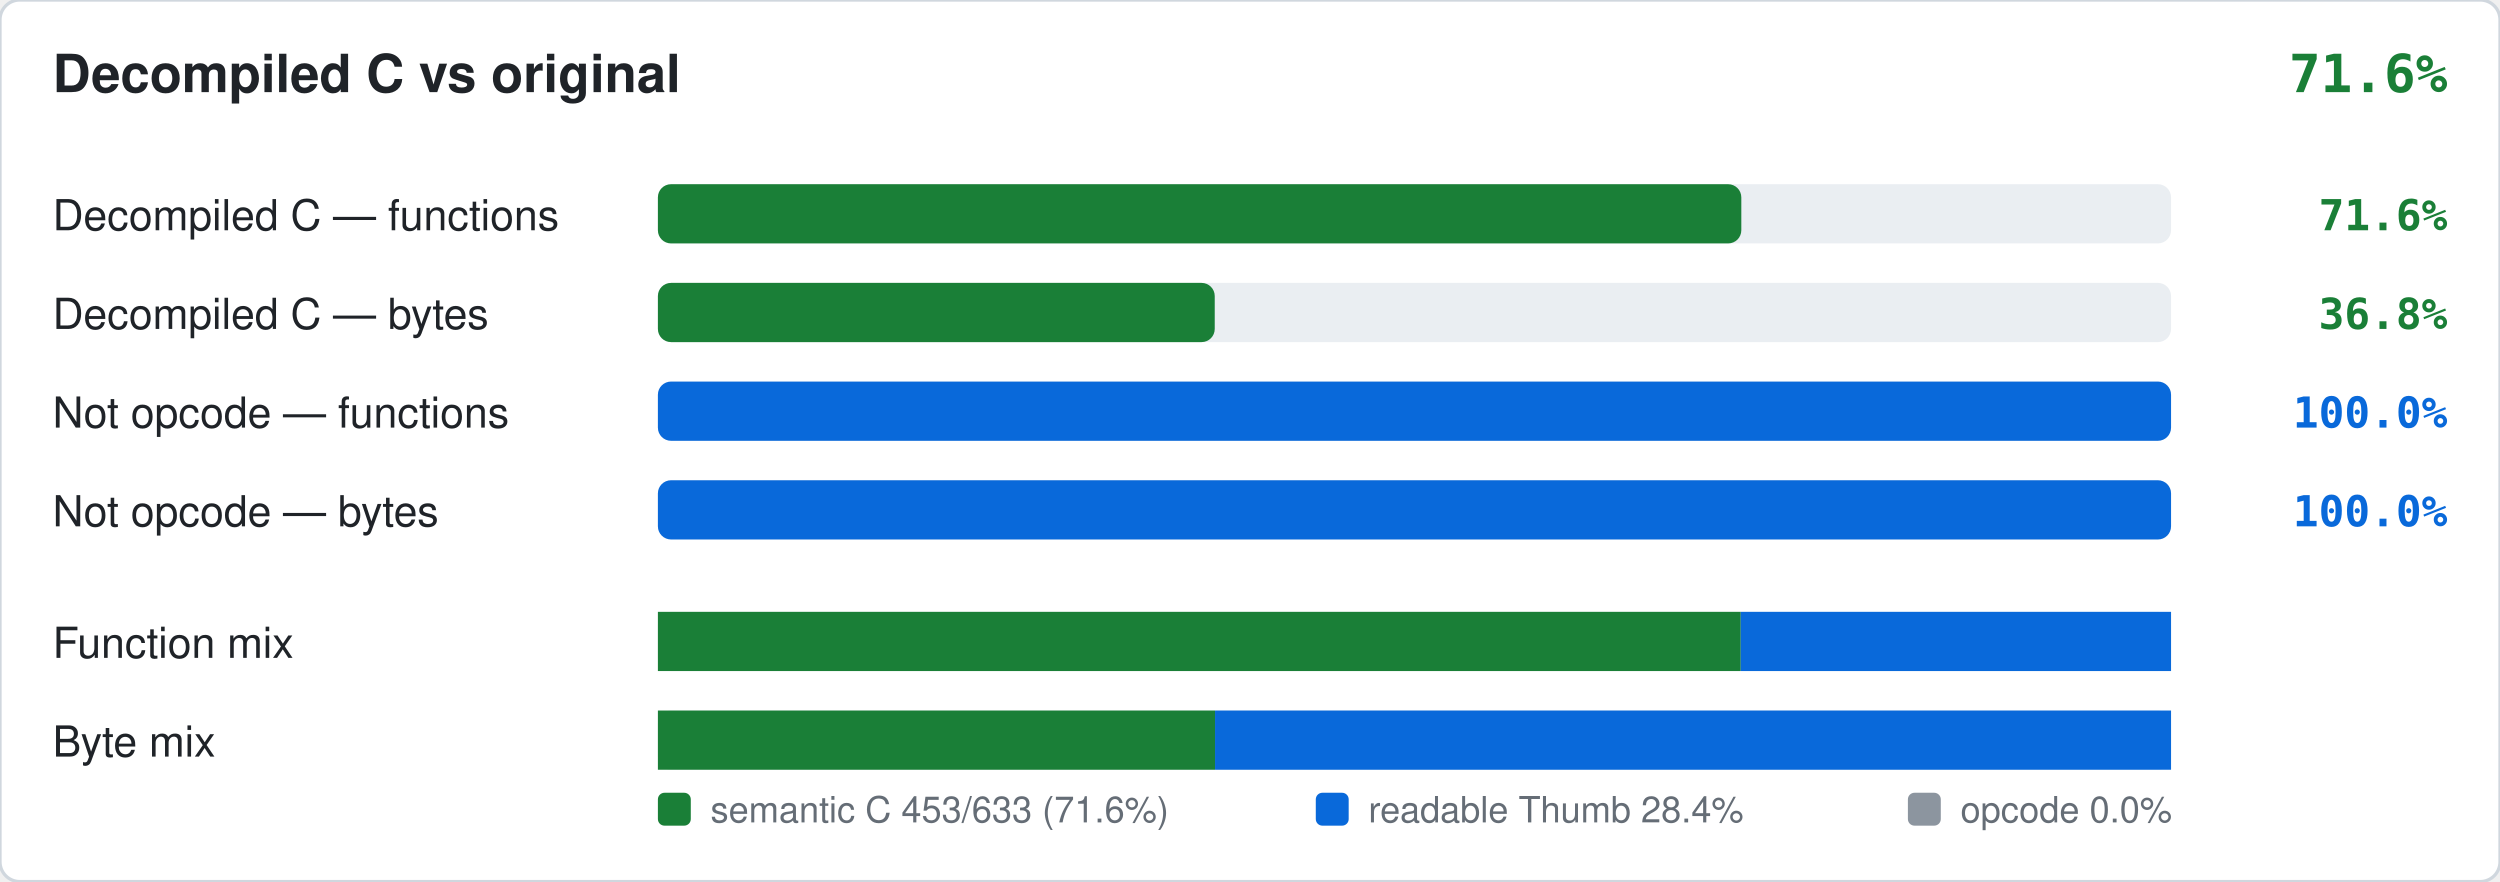
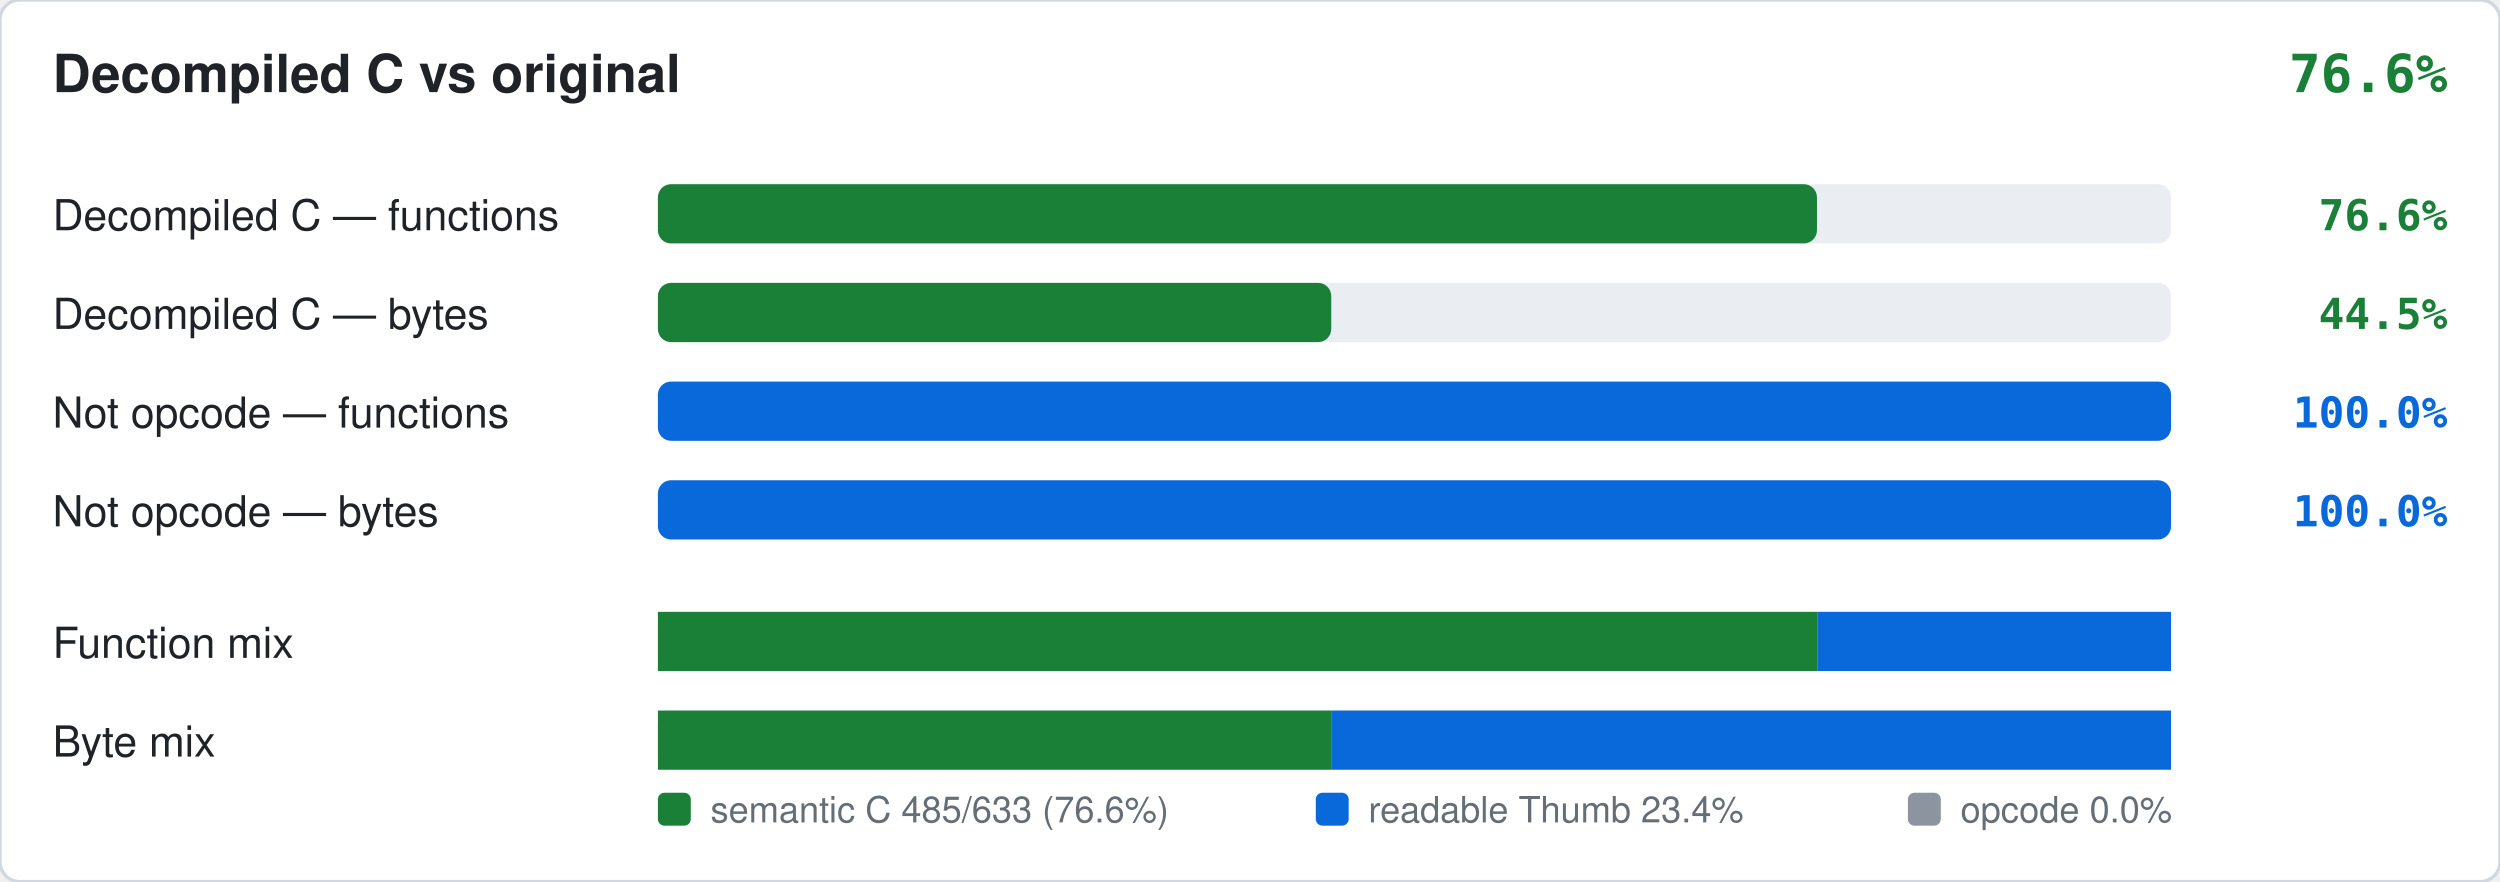
- <svg xmlns="http://www.w3.org/2000/svg" width="760" height="268" viewBox="0 0 760 268" role="img" aria-label="Decompiled C 71.6% functions, 36.8% bytes (453/633, 33,238/90,272)">
+ <svg xmlns="http://www.w3.org/2000/svg" width="760" height="268" viewBox="0 0 760 268" role="img" aria-label="Decompiled C 76.6% functions, 44.5% bytes (485/633, 40,202/90,272)">
  <rect width="760" height="268" rx="6" fill="#ffffff" stroke="#d0d7de" />
  <text x="16" y="28" font-family="-apple-system,BlinkMacSystemFont,Segoe UI,Helvetica,Arial,sans-serif" font-size="16" font-weight="600" fill="#1f2328">Decompiled C vs original</text>
-   <text x="744" y="28" text-anchor="end" font-family="ui-monospace,SFMono-Regular,Menlo,Consolas,monospace" font-size="16" font-weight="700" fill="#1a7f37">71.6%</text>
+   <text x="744" y="28" text-anchor="end" font-family="ui-monospace,SFMono-Regular,Menlo,Consolas,monospace" font-size="16" font-weight="700" fill="#1a7f37">76.6%</text>
  <text x="16" y="70" font-family="-apple-system,BlinkMacSystemFont,Segoe UI,Helvetica,Arial,sans-serif" font-size="13" fill="#1f2328">Decompiled C — functions</text>
  <rect x="200.00" y="56.00" width="460.00" height="18.00" rx="4" fill="#eaeef2" />
-   <rect x="200.00" y="56.00" width="329.36" height="18.00" rx="4" fill="#1a7f37" />
-   <text x="744" y="70" text-anchor="end" font-family="ui-monospace,SFMono-Regular,Menlo,Consolas,monospace" font-size="13" font-weight="700" fill="#1a7f37">71.6%</text>
+   <rect x="200.00" y="56.00" width="352.36" height="18.00" rx="4" fill="#1a7f37" />
+   <text x="744" y="70" text-anchor="end" font-family="ui-monospace,SFMono-Regular,Menlo,Consolas,monospace" font-size="13" font-weight="700" fill="#1a7f37">76.6%</text>
  <text x="16" y="100" font-family="-apple-system,BlinkMacSystemFont,Segoe UI,Helvetica,Arial,sans-serif" font-size="13" fill="#1f2328">Decompiled C — bytes</text>
  <rect x="200.00" y="86.00" width="460.00" height="18.00" rx="4" fill="#eaeef2" />
-   <rect x="200.00" y="86.00" width="169.28" height="18.00" rx="4" fill="#1a7f37" />
-   <text x="744" y="100" text-anchor="end" font-family="ui-monospace,SFMono-Regular,Menlo,Consolas,monospace" font-size="13" font-weight="700" fill="#1a7f37">36.8%</text>
+   <rect x="200.00" y="86.00" width="204.70" height="18.00" rx="4" fill="#1a7f37" />
+   <text x="744" y="100" text-anchor="end" font-family="ui-monospace,SFMono-Regular,Menlo,Consolas,monospace" font-size="13" font-weight="700" fill="#1a7f37">44.5%</text>
  <text x="16" y="130" font-family="-apple-system,BlinkMacSystemFont,Segoe UI,Helvetica,Arial,sans-serif" font-size="13" fill="#1f2328">Not opcode — functions</text>
  <rect x="200.00" y="116.00" width="460.00" height="18.00" rx="4" fill="#eaeef2" />
  <rect x="200.00" y="116.00" width="460.00" height="18.00" rx="4" fill="#0969da" />
  <text x="744" y="130" text-anchor="end" font-family="ui-monospace,SFMono-Regular,Menlo,Consolas,monospace" font-size="13" font-weight="700" fill="#0969da">100.0%</text>
  <text x="16" y="160" font-family="-apple-system,BlinkMacSystemFont,Segoe UI,Helvetica,Arial,sans-serif" font-size="13" fill="#1f2328">Not opcode — bytes</text>
  <rect x="200.00" y="146.00" width="460.00" height="18.00" rx="4" fill="#eaeef2" />
  <rect x="200.00" y="146.00" width="460.00" height="18.00" rx="4" fill="#0969da" />
  <text x="744" y="160" text-anchor="end" font-family="ui-monospace,SFMono-Regular,Menlo,Consolas,monospace" font-size="13" font-weight="700" fill="#0969da">100.0%</text>
  <text x="16" y="200" font-family="-apple-system,BlinkMacSystemFont,Segoe UI,Helvetica,Arial,sans-serif" font-size="13" fill="#1f2328">Function mix</text>
  <rect x="200.00" y="186.00" width="460.00" height="18.00" rx="4" fill="#eaeef2" />
-   <rect x="200.00" y="186.00" width="329.19" height="18.00" fill="#1a7f37" />
-   <rect x="529.19" y="186.00" width="130.81" height="18.00" fill="#0969da" />
+   <rect x="200.00" y="186.00" width="352.45" height="18.00" fill="#1a7f37" />
+   <rect x="552.45" y="186.00" width="107.55" height="18.00" fill="#0969da" />
  <text x="16" y="230" font-family="-apple-system,BlinkMacSystemFont,Segoe UI,Helvetica,Arial,sans-serif" font-size="13" fill="#1f2328">Byte mix</text>
  <rect x="200.00" y="216.00" width="460.00" height="18.00" rx="4" fill="#eaeef2" />
-   <rect x="200.00" y="216.00" width="169.37" height="18.00" fill="#1a7f37" />
-   <rect x="369.37" y="216.00" width="290.63" height="18.00" fill="#0969da" />
+   <rect x="200.00" y="216.00" width="204.86" height="18.00" fill="#1a7f37" />
+   <rect x="404.86" y="216.00" width="255.14" height="18.00" fill="#0969da" />
  <rect x="200" y="241" width="10" height="10" rx="2" fill="#1a7f37" />
-   <text x="216" y="250" font-family="-apple-system,BlinkMacSystemFont,Segoe UI,Helvetica,Arial,sans-serif" font-size="11" fill="#656d76">semantic C 453/633 (71.6%)</text>
+   <text x="216" y="250" font-family="-apple-system,BlinkMacSystemFont,Segoe UI,Helvetica,Arial,sans-serif" font-size="11" fill="#656d76">semantic C 485/633 (76.6%)</text>
  <rect x="400" y="241" width="10" height="10" rx="2" fill="#0969da" />
-   <text x="416" y="250" font-family="-apple-system,BlinkMacSystemFont,Segoe UI,Helvetica,Arial,sans-serif" font-size="11" fill="#656d76">readable Thumb 28.4%</text>
+   <text x="416" y="250" font-family="-apple-system,BlinkMacSystemFont,Segoe UI,Helvetica,Arial,sans-serif" font-size="11" fill="#656d76">readable Thumb 23.4%</text>
  <rect x="580" y="241" width="10" height="10" rx="2" fill="#8c959f" />
  <text x="596" y="250" font-family="-apple-system,BlinkMacSystemFont,Segoe UI,Helvetica,Arial,sans-serif" font-size="11" fill="#656d76">opcode 0.0%</text>
</svg>
